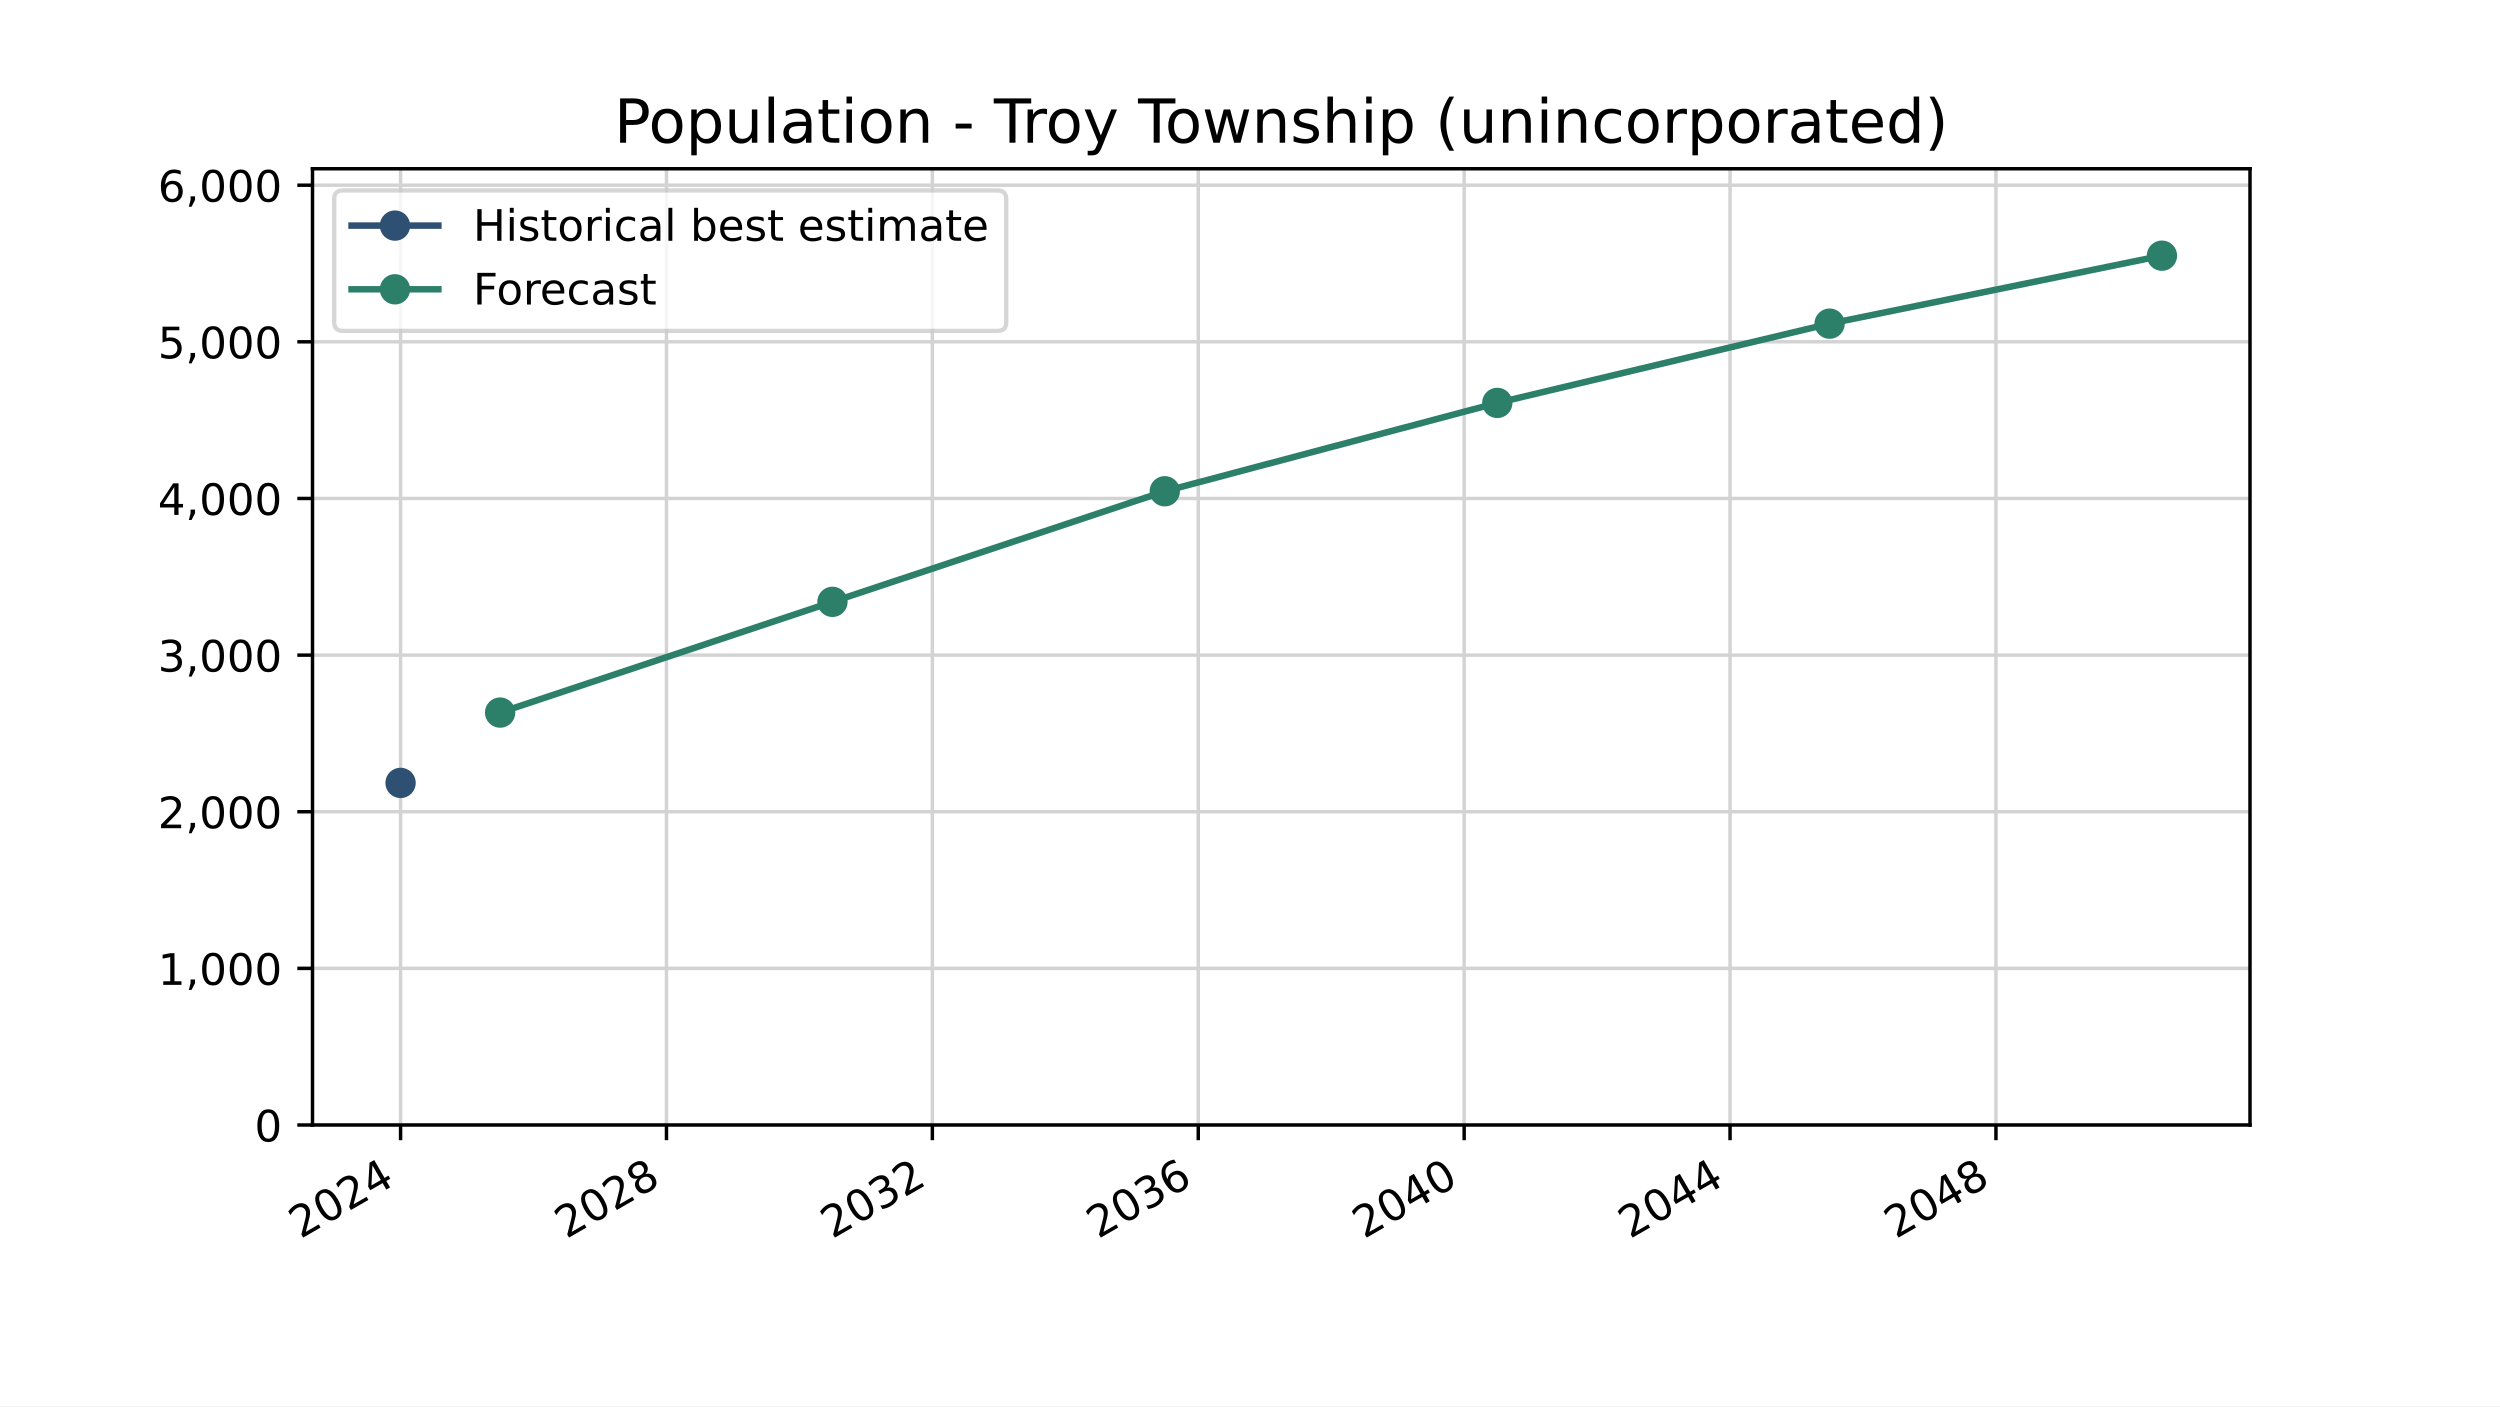
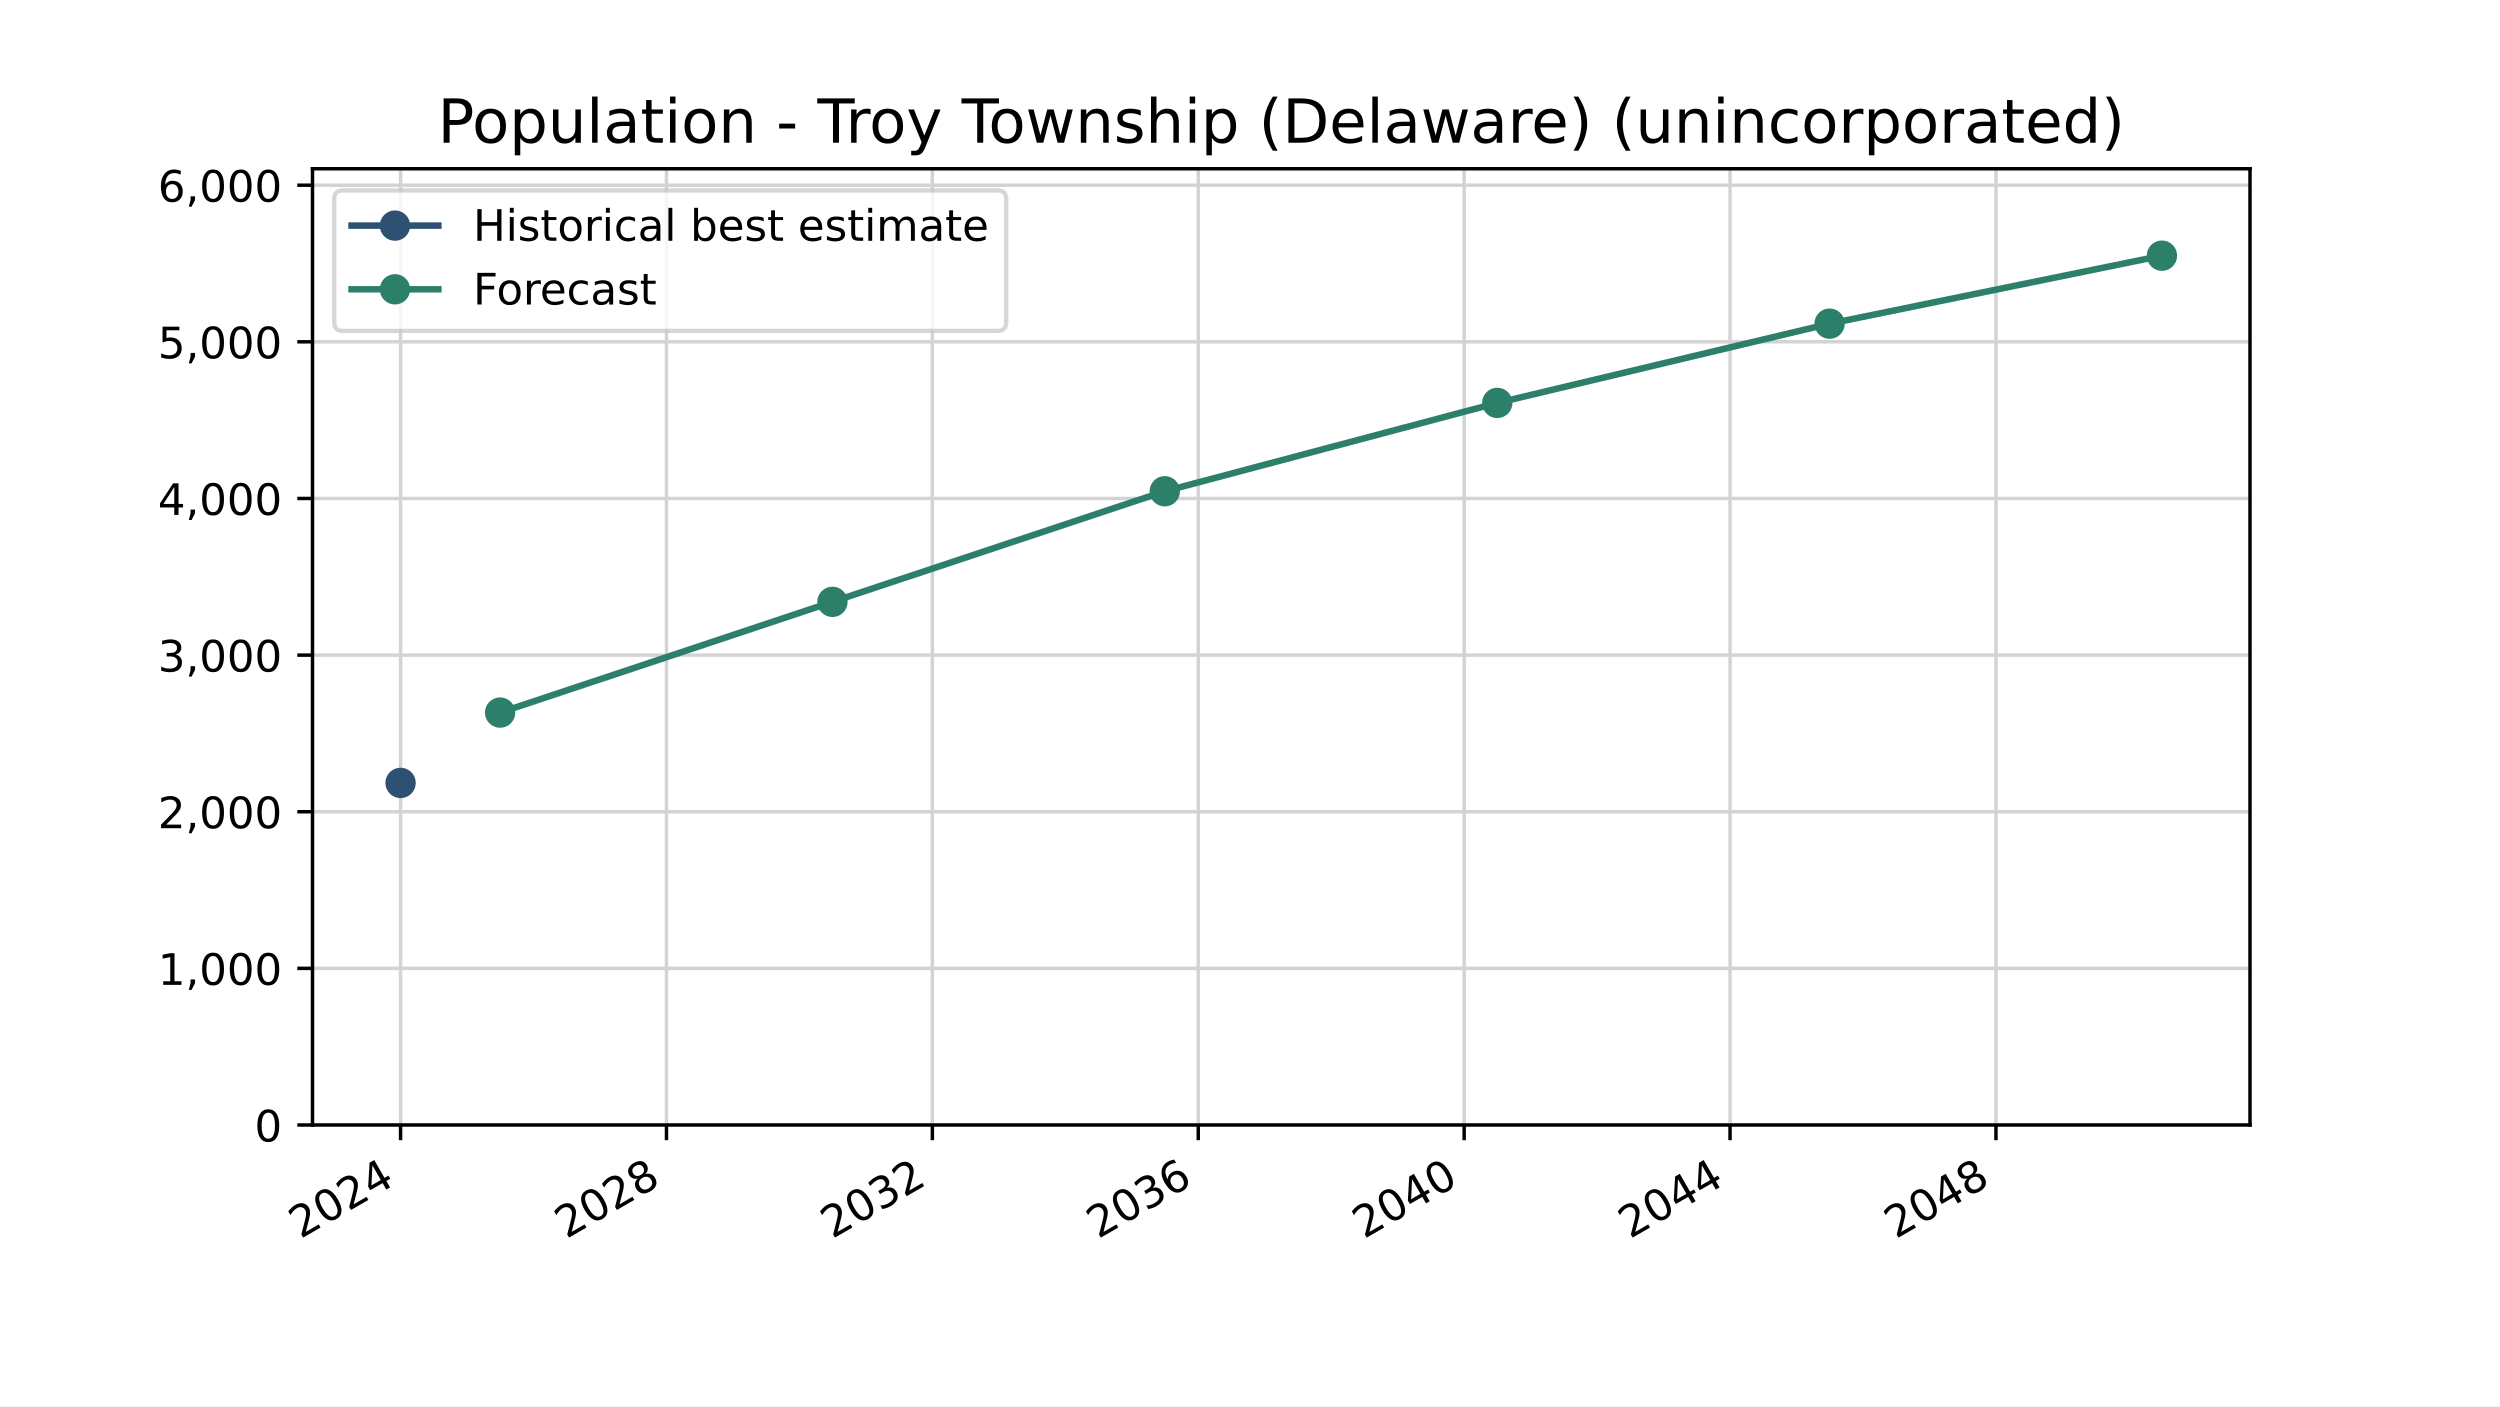
<svg xmlns="http://www.w3.org/2000/svg" xmlns:xlink="http://www.w3.org/1999/xlink" width="576pt" height="324pt" viewBox="0 0 576 324" version="1.1">
  <defs>
    <style type="text/css">*{stroke-linejoin: round; stroke-linecap: butt}</style>
  </defs>
  <g id="figure_1">
    <g id="patch_1">
      <path d="M 0 324  L 576 324  L 576 0  L 0 0  z " style="fill: #ffffff" />
    </g>
    <g id="axes_1">
      <g id="patch_2">
        <path d="M 72 259.2  L 518.4 259.2  L 518.4 38.88  L 72 38.88  z " style="fill: #ffffff" />
      </g>
      <g id="matplotlib.axis_1">
        <g id="xtick_1">
          <g id="line2d_1">
-             <path d="M 92.291 259.2  L 92.291 38.88  " clip-path="url(#p345f1544eb)" style="fill: none; stroke: #d3d3d3; stroke-width: 0.8; stroke-linecap: square" />
+             <path d="M 92.291 259.2  L 92.291 38.88  " clip-path="url(#p92c88c2c57)" style="fill: none; stroke: #d3d3d3; stroke-width: 0.8; stroke-linecap: square" />
          </g>
          <g id="line2d_2">
            <defs>
-               <path id="m0c0ea7b80c" d="M 0 0  L 0 3.5  " style="stroke: #000000; stroke-width: 0.8" />
+               <path id="me2f2be4c50" d="M 0 0  L 0 3.5  " style="stroke: #000000; stroke-width: 0.8" />
            </defs>
            <g>
-               <use xlink:href="#m0c0ea7b80c" x="92.291" y="259.2" style="stroke: #000000; stroke-width: 0.8" />
+               <use xlink:href="#me2f2be4c50" x="92.291" y="259.2" style="stroke: #000000; stroke-width: 0.8" />
            </g>
          </g>
          <g id="text_1">
            <g transform="translate(69.21072 285.5054) rotate(-30) scale(0.1 -0.1)">
              <defs>
                <path id="DejaVuSans-32" d="M 1228 531  L 3431 531  L 3431 0  L 469 0  L 469 531  Q 828 903 1448 1529  Q 2069 2156 2228 2338  Q 2531 2678 2651 2914  Q 2772 3150 2772 3378  Q 2772 3750 2511 3984  Q 2250 4219 1831 4219  Q 1534 4219 1204 4116  Q 875 4013 500 3803  L 500 4441  Q 881 4594 1212 4672  Q 1544 4750 1819 4750  Q 2544 4750 2975 4387  Q 3406 4025 3406 3419  Q 3406 3131 3298 2873  Q 3191 2616 2906 2266  Q 2828 2175 2409 1742  Q 1991 1309 1228 531  z " transform="scale(0.015625)" />
                <path id="DejaVuSans-30" d="M 2034 4250  Q 1547 4250 1301 3770  Q 1056 3291 1056 2328  Q 1056 1369 1301 889  Q 1547 409 2034 409  Q 2525 409 2770 889  Q 3016 1369 3016 2328  Q 3016 3291 2770 3770  Q 2525 4250 2034 4250  z M 2034 4750  Q 2819 4750 3233 4129  Q 3647 3509 3647 2328  Q 3647 1150 3233 529  Q 2819 -91 2034 -91  Q 1250 -91 836 529  Q 422 1150 422 2328  Q 422 3509 836 4129  Q 1250 4750 2034 4750  z " transform="scale(0.015625)" />
                <path id="DejaVuSans-34" d="M 2419 4116  L 825 1625  L 2419 1625  L 2419 4116  z M 2253 4666  L 3047 4666  L 3047 1625  L 3713 1625  L 3713 1100  L 3047 1100  L 3047 0  L 2419 0  L 2419 1100  L 313 1100  L 313 1709  L 2253 4666  z " transform="scale(0.015625)" />
              </defs>
              <use xlink:href="#DejaVuSans-32" />
              <use xlink:href="#DejaVuSans-30" x="63.623" />
              <use xlink:href="#DejaVuSans-32" x="127.246" />
              <use xlink:href="#DejaVuSans-34" x="190.869" />
            </g>
          </g>
        </g>
        <g id="xtick_2">
          <g id="line2d_3">
-             <path d="M 153.554 259.2  L 153.554 38.88  " clip-path="url(#p345f1544eb)" style="fill: none; stroke: #d3d3d3; stroke-width: 0.8; stroke-linecap: square" />
+             <path d="M 153.554 259.2  L 153.554 38.88  " clip-path="url(#p92c88c2c57)" style="fill: none; stroke: #d3d3d3; stroke-width: 0.8; stroke-linecap: square" />
          </g>
          <g id="line2d_4">
            <g>
-               <use xlink:href="#m0c0ea7b80c" x="153.554" y="259.2" style="stroke: #000000; stroke-width: 0.8" />
+               <use xlink:href="#me2f2be4c50" x="153.554" y="259.2" style="stroke: #000000; stroke-width: 0.8" />
            </g>
          </g>
          <g id="text_2">
            <g transform="translate(130.4734 285.5054) rotate(-30) scale(0.1 -0.1)">
              <defs>
                <path id="DejaVuSans-38" d="M 2034 2216  Q 1584 2216 1326 1975  Q 1069 1734 1069 1313  Q 1069 891 1326 650  Q 1584 409 2034 409  Q 2484 409 2743 651  Q 3003 894 3003 1313  Q 3003 1734 2745 1975  Q 2488 2216 2034 2216  z M 1403 2484  Q 997 2584 770 2862  Q 544 3141 544 3541  Q 544 4100 942 4425  Q 1341 4750 2034 4750  Q 2731 4750 3128 4425  Q 3525 4100 3525 3541  Q 3525 3141 3298 2862  Q 3072 2584 2669 2484  Q 3125 2378 3379 2068  Q 3634 1759 3634 1313  Q 3634 634 3220 271  Q 2806 -91 2034 -91  Q 1263 -91 848 271  Q 434 634 434 1313  Q 434 1759 690 2068  Q 947 2378 1403 2484  z M 1172 3481  Q 1172 3119 1398 2916  Q 1625 2713 2034 2713  Q 2441 2713 2670 2916  Q 2900 3119 2900 3481  Q 2900 3844 2670 4047  Q 2441 4250 2034 4250  Q 1625 4250 1398 4047  Q 1172 3844 1172 3481  z " transform="scale(0.015625)" />
              </defs>
              <use xlink:href="#DejaVuSans-32" />
              <use xlink:href="#DejaVuSans-30" x="63.623" />
              <use xlink:href="#DejaVuSans-32" x="127.246" />
              <use xlink:href="#DejaVuSans-38" x="190.869" />
            </g>
          </g>
        </g>
        <g id="xtick_3">
          <g id="line2d_5">
-             <path d="M 214.816 259.2  L 214.816 38.88  " clip-path="url(#p345f1544eb)" style="fill: none; stroke: #d3d3d3; stroke-width: 0.8; stroke-linecap: square" />
+             <path d="M 214.816 259.2  L 214.816 38.88  " clip-path="url(#p92c88c2c57)" style="fill: none; stroke: #d3d3d3; stroke-width: 0.8; stroke-linecap: square" />
          </g>
          <g id="line2d_6">
            <g>
-               <use xlink:href="#m0c0ea7b80c" x="214.816" y="259.2" style="stroke: #000000; stroke-width: 0.8" />
+               <use xlink:href="#me2f2be4c50" x="214.816" y="259.2" style="stroke: #000000; stroke-width: 0.8" />
            </g>
          </g>
          <g id="text_3">
            <g transform="translate(191.7361 285.5054) rotate(-30) scale(0.1 -0.1)">
              <defs>
                <path id="DejaVuSans-33" d="M 2597 2516  Q 3050 2419 3304 2112  Q 3559 1806 3559 1356  Q 3559 666 3084 287  Q 2609 -91 1734 -91  Q 1441 -91 1130 -33  Q 819 25 488 141  L 488 750  Q 750 597 1062 519  Q 1375 441 1716 441  Q 2309 441 2620 675  Q 2931 909 2931 1356  Q 2931 1769 2642 2001  Q 2353 2234 1838 2234  L 1294 2234  L 1294 2753  L 1863 2753  Q 2328 2753 2575 2939  Q 2822 3125 2822 3475  Q 2822 3834 2567 4026  Q 2313 4219 1838 4219  Q 1578 4219 1281 4162  Q 984 4106 628 3988  L 628 4550  Q 988 4650 1302 4700  Q 1616 4750 1894 4750  Q 2613 4750 3031 4423  Q 3450 4097 3450 3541  Q 3450 3153 3228 2886  Q 3006 2619 2597 2516  z " transform="scale(0.015625)" />
              </defs>
              <use xlink:href="#DejaVuSans-32" />
              <use xlink:href="#DejaVuSans-30" x="63.623" />
              <use xlink:href="#DejaVuSans-33" x="127.246" />
              <use xlink:href="#DejaVuSans-32" x="190.869" />
            </g>
          </g>
        </g>
        <g id="xtick_4">
          <g id="line2d_7">
-             <path d="M 276.079 259.2  L 276.079 38.88  " clip-path="url(#p345f1544eb)" style="fill: none; stroke: #d3d3d3; stroke-width: 0.8; stroke-linecap: square" />
+             <path d="M 276.079 259.2  L 276.079 38.88  " clip-path="url(#p92c88c2c57)" style="fill: none; stroke: #d3d3d3; stroke-width: 0.8; stroke-linecap: square" />
          </g>
          <g id="line2d_8">
            <g>
-               <use xlink:href="#m0c0ea7b80c" x="276.079" y="259.2" style="stroke: #000000; stroke-width: 0.8" />
+               <use xlink:href="#me2f2be4c50" x="276.079" y="259.2" style="stroke: #000000; stroke-width: 0.8" />
            </g>
          </g>
          <g id="text_4">
            <g transform="translate(252.9988 285.5054) rotate(-30) scale(0.1 -0.1)">
              <defs>
                <path id="DejaVuSans-36" d="M 2113 2584  Q 1688 2584 1439 2293  Q 1191 2003 1191 1497  Q 1191 994 1439 701  Q 1688 409 2113 409  Q 2538 409 2786 701  Q 3034 994 3034 1497  Q 3034 2003 2786 2293  Q 2538 2584 2113 2584  z M 3366 4563  L 3366 3988  Q 3128 4100 2886 4159  Q 2644 4219 2406 4219  Q 1781 4219 1451 3797  Q 1122 3375 1075 2522  Q 1259 2794 1537 2939  Q 1816 3084 2150 3084  Q 2853 3084 3261 2657  Q 3669 2231 3669 1497  Q 3669 778 3244 343  Q 2819 -91 2113 -91  Q 1303 -91 875 529  Q 447 1150 447 2328  Q 447 3434 972 4092  Q 1497 4750 2381 4750  Q 2619 4750 2861 4703  Q 3103 4656 3366 4563  z " transform="scale(0.015625)" />
              </defs>
              <use xlink:href="#DejaVuSans-32" />
              <use xlink:href="#DejaVuSans-30" x="63.623" />
              <use xlink:href="#DejaVuSans-33" x="127.246" />
              <use xlink:href="#DejaVuSans-36" x="190.869" />
            </g>
          </g>
        </g>
        <g id="xtick_5">
          <g id="line2d_9">
-             <path d="M 337.342 259.2  L 337.342 38.88  " clip-path="url(#p345f1544eb)" style="fill: none; stroke: #d3d3d3; stroke-width: 0.8; stroke-linecap: square" />
+             <path d="M 337.342 259.2  L 337.342 38.88  " clip-path="url(#p92c88c2c57)" style="fill: none; stroke: #d3d3d3; stroke-width: 0.8; stroke-linecap: square" />
          </g>
          <g id="line2d_10">
            <g>
-               <use xlink:href="#m0c0ea7b80c" x="337.342" y="259.2" style="stroke: #000000; stroke-width: 0.8" />
+               <use xlink:href="#me2f2be4c50" x="337.342" y="259.2" style="stroke: #000000; stroke-width: 0.8" />
            </g>
          </g>
          <g id="text_5">
            <g transform="translate(314.2615 285.5054) rotate(-30) scale(0.1 -0.1)">
              <use xlink:href="#DejaVuSans-32" />
              <use xlink:href="#DejaVuSans-30" x="63.623" />
              <use xlink:href="#DejaVuSans-34" x="127.246" />
              <use xlink:href="#DejaVuSans-30" x="190.869" />
            </g>
          </g>
        </g>
        <g id="xtick_6">
          <g id="line2d_11">
-             <path d="M 398.604 259.2  L 398.604 38.88  " clip-path="url(#p345f1544eb)" style="fill: none; stroke: #d3d3d3; stroke-width: 0.8; stroke-linecap: square" />
+             <path d="M 398.604 259.2  L 398.604 38.88  " clip-path="url(#p92c88c2c57)" style="fill: none; stroke: #d3d3d3; stroke-width: 0.8; stroke-linecap: square" />
          </g>
          <g id="line2d_12">
            <g>
-               <use xlink:href="#m0c0ea7b80c" x="398.604" y="259.2" style="stroke: #000000; stroke-width: 0.8" />
+               <use xlink:href="#me2f2be4c50" x="398.604" y="259.2" style="stroke: #000000; stroke-width: 0.8" />
            </g>
          </g>
          <g id="text_6">
            <g transform="translate(375.5242 285.5054) rotate(-30) scale(0.1 -0.1)">
              <use xlink:href="#DejaVuSans-32" />
              <use xlink:href="#DejaVuSans-30" x="63.623" />
              <use xlink:href="#DejaVuSans-34" x="127.246" />
              <use xlink:href="#DejaVuSans-34" x="190.869" />
            </g>
          </g>
        </g>
        <g id="xtick_7">
          <g id="line2d_13">
-             <path d="M 459.867 259.2  L 459.867 38.88  " clip-path="url(#p345f1544eb)" style="fill: none; stroke: #d3d3d3; stroke-width: 0.8; stroke-linecap: square" />
+             <path d="M 459.867 259.2  L 459.867 38.88  " clip-path="url(#p92c88c2c57)" style="fill: none; stroke: #d3d3d3; stroke-width: 0.8; stroke-linecap: square" />
          </g>
          <g id="line2d_14">
            <g>
-               <use xlink:href="#m0c0ea7b80c" x="459.867" y="259.2" style="stroke: #000000; stroke-width: 0.8" />
+               <use xlink:href="#me2f2be4c50" x="459.867" y="259.2" style="stroke: #000000; stroke-width: 0.8" />
            </g>
          </g>
          <g id="text_7">
            <g transform="translate(436.7869 285.5054) rotate(-30) scale(0.1 -0.1)">
              <use xlink:href="#DejaVuSans-32" />
              <use xlink:href="#DejaVuSans-30" x="63.623" />
              <use xlink:href="#DejaVuSans-34" x="127.246" />
              <use xlink:href="#DejaVuSans-38" x="190.869" />
            </g>
          </g>
        </g>
      </g>
      <g id="matplotlib.axis_2">
        <g id="ytick_1">
          <g id="line2d_15">
-             <path d="M 72 259.2  L 518.4 259.2  " clip-path="url(#p345f1544eb)" style="fill: none; stroke: #d3d3d3; stroke-width: 0.8; stroke-linecap: square" />
+             <path d="M 72 259.2  L 518.4 259.2  " clip-path="url(#p92c88c2c57)" style="fill: none; stroke: #d3d3d3; stroke-width: 0.8; stroke-linecap: square" />
          </g>
          <g id="line2d_16">
            <defs>
-               <path id="m7c36d0c422" d="M 0 0  L -3.5 0  " style="stroke: #000000; stroke-width: 0.8" />
+               <path id="m11bae31c81" d="M 0 0  L -3.5 0  " style="stroke: #000000; stroke-width: 0.8" />
            </defs>
            <g>
-               <use xlink:href="#m7c36d0c422" x="72" y="259.2" style="stroke: #000000; stroke-width: 0.8" />
+               <use xlink:href="#m11bae31c81" x="72" y="259.2" style="stroke: #000000; stroke-width: 0.8" />
            </g>
          </g>
          <g id="text_8">
            <g transform="translate(58.6375 262.9992) scale(0.1 -0.1)">
              <use xlink:href="#DejaVuSans-30" />
            </g>
          </g>
        </g>
        <g id="ytick_2">
          <g id="line2d_17">
-             <path d="M 72 223.112  L 518.4 223.112  " clip-path="url(#p345f1544eb)" style="fill: none; stroke: #d3d3d3; stroke-width: 0.8; stroke-linecap: square" />
+             <path d="M 72 223.112  L 518.4 223.112  " clip-path="url(#p92c88c2c57)" style="fill: none; stroke: #d3d3d3; stroke-width: 0.8; stroke-linecap: square" />
          </g>
          <g id="line2d_18">
            <g>
-               <use xlink:href="#m7c36d0c422" x="72" y="223.112" style="stroke: #000000; stroke-width: 0.8" />
+               <use xlink:href="#m11bae31c81" x="72" y="223.112" style="stroke: #000000; stroke-width: 0.8" />
            </g>
          </g>
          <g id="text_9">
            <g transform="translate(36.37188 226.9108) scale(0.1 -0.1)">
              <defs>
                <path id="DejaVuSans-31" d="M 794 531  L 1825 531  L 1825 4091  L 703 3866  L 703 4441  L 1819 4666  L 2450 4666  L 2450 531  L 3481 531  L 3481 0  L 794 0  L 794 531  z " transform="scale(0.015625)" />
                <path id="DejaVuSans-2c" d="M 750 794  L 1409 794  L 1409 256  L 897 -744  L 494 -744  L 750 256  L 750 794  z " transform="scale(0.015625)" />
              </defs>
              <use xlink:href="#DejaVuSans-31" />
              <use xlink:href="#DejaVuSans-2c" x="63.623" />
              <use xlink:href="#DejaVuSans-30" x="95.41" />
              <use xlink:href="#DejaVuSans-30" x="159.033" />
              <use xlink:href="#DejaVuSans-30" x="222.656" />
            </g>
          </g>
        </g>
        <g id="ytick_3">
          <g id="line2d_19">
-             <path d="M 72 187.023  L 518.4 187.023  " clip-path="url(#p345f1544eb)" style="fill: none; stroke: #d3d3d3; stroke-width: 0.8; stroke-linecap: square" />
+             <path d="M 72 187.023  L 518.4 187.023  " clip-path="url(#p92c88c2c57)" style="fill: none; stroke: #d3d3d3; stroke-width: 0.8; stroke-linecap: square" />
          </g>
          <g id="line2d_20">
            <g>
-               <use xlink:href="#m7c36d0c422" x="72" y="187.023" style="stroke: #000000; stroke-width: 0.8" />
+               <use xlink:href="#m11bae31c81" x="72" y="187.023" style="stroke: #000000; stroke-width: 0.8" />
            </g>
          </g>
          <g id="text_10">
            <g transform="translate(36.37188 190.8223) scale(0.1 -0.1)">
              <use xlink:href="#DejaVuSans-32" />
              <use xlink:href="#DejaVuSans-2c" x="63.623" />
              <use xlink:href="#DejaVuSans-30" x="95.41" />
              <use xlink:href="#DejaVuSans-30" x="159.033" />
              <use xlink:href="#DejaVuSans-30" x="222.656" />
            </g>
          </g>
        </g>
        <g id="ytick_4">
          <g id="line2d_21">
-             <path d="M 72 150.935  L 518.4 150.935  " clip-path="url(#p345f1544eb)" style="fill: none; stroke: #d3d3d3; stroke-width: 0.8; stroke-linecap: square" />
+             <path d="M 72 150.935  L 518.4 150.935  " clip-path="url(#p92c88c2c57)" style="fill: none; stroke: #d3d3d3; stroke-width: 0.8; stroke-linecap: square" />
          </g>
          <g id="line2d_22">
            <g>
-               <use xlink:href="#m7c36d0c422" x="72" y="150.935" style="stroke: #000000; stroke-width: 0.8" />
+               <use xlink:href="#m11bae31c81" x="72" y="150.935" style="stroke: #000000; stroke-width: 0.8" />
            </g>
          </g>
          <g id="text_11">
            <g transform="translate(36.37188 154.7339) scale(0.1 -0.1)">
              <use xlink:href="#DejaVuSans-33" />
              <use xlink:href="#DejaVuSans-2c" x="63.623" />
              <use xlink:href="#DejaVuSans-30" x="95.41" />
              <use xlink:href="#DejaVuSans-30" x="159.033" />
              <use xlink:href="#DejaVuSans-30" x="222.656" />
            </g>
          </g>
        </g>
        <g id="ytick_5">
          <g id="line2d_23">
-             <path d="M 72 114.846  L 518.4 114.846  " clip-path="url(#p345f1544eb)" style="fill: none; stroke: #d3d3d3; stroke-width: 0.8; stroke-linecap: square" />
+             <path d="M 72 114.846  L 518.4 114.846  " clip-path="url(#p92c88c2c57)" style="fill: none; stroke: #d3d3d3; stroke-width: 0.8; stroke-linecap: square" />
          </g>
          <g id="line2d_24">
            <g>
-               <use xlink:href="#m7c36d0c422" x="72" y="114.846" style="stroke: #000000; stroke-width: 0.8" />
+               <use xlink:href="#m11bae31c81" x="72" y="114.846" style="stroke: #000000; stroke-width: 0.8" />
            </g>
          </g>
          <g id="text_12">
            <g transform="translate(36.37188 118.6454) scale(0.1 -0.1)">
              <use xlink:href="#DejaVuSans-34" />
              <use xlink:href="#DejaVuSans-2c" x="63.623" />
              <use xlink:href="#DejaVuSans-30" x="95.41" />
              <use xlink:href="#DejaVuSans-30" x="159.033" />
              <use xlink:href="#DejaVuSans-30" x="222.656" />
            </g>
          </g>
        </g>
        <g id="ytick_6">
          <g id="line2d_25">
-             <path d="M 72 78.758  L 518.4 78.758  " clip-path="url(#p345f1544eb)" style="fill: none; stroke: #d3d3d3; stroke-width: 0.8; stroke-linecap: square" />
+             <path d="M 72 78.758  L 518.4 78.758  " clip-path="url(#p92c88c2c57)" style="fill: none; stroke: #d3d3d3; stroke-width: 0.8; stroke-linecap: square" />
          </g>
          <g id="line2d_26">
            <g>
-               <use xlink:href="#m7c36d0c422" x="72" y="78.758" style="stroke: #000000; stroke-width: 0.8" />
+               <use xlink:href="#m11bae31c81" x="72" y="78.758" style="stroke: #000000; stroke-width: 0.8" />
            </g>
          </g>
          <g id="text_13">
            <g transform="translate(36.37188 82.55696) scale(0.1 -0.1)">
              <defs>
                <path id="DejaVuSans-35" d="M 691 4666  L 3169 4666  L 3169 4134  L 1269 4134  L 1269 2991  Q 1406 3038 1543 3061  Q 1681 3084 1819 3084  Q 2600 3084 3056 2656  Q 3513 2228 3513 1497  Q 3513 744 3044 326  Q 2575 -91 1722 -91  Q 1428 -91 1123 -41  Q 819 9 494 109  L 494 744  Q 775 591 1075 516  Q 1375 441 1709 441  Q 2250 441 2565 725  Q 2881 1009 2881 1497  Q 2881 1984 2565 2268  Q 2250 2553 1709 2553  Q 1456 2553 1204 2497  Q 953 2441 691 2322  L 691 4666  z " transform="scale(0.015625)" />
              </defs>
              <use xlink:href="#DejaVuSans-35" />
              <use xlink:href="#DejaVuSans-2c" x="63.623" />
              <use xlink:href="#DejaVuSans-30" x="95.41" />
              <use xlink:href="#DejaVuSans-30" x="159.033" />
              <use xlink:href="#DejaVuSans-30" x="222.656" />
            </g>
          </g>
        </g>
        <g id="ytick_7">
          <g id="line2d_27">
-             <path d="M 72 42.669  L 518.4 42.669  " clip-path="url(#p345f1544eb)" style="fill: none; stroke: #d3d3d3; stroke-width: 0.8; stroke-linecap: square" />
+             <path d="M 72 42.669  L 518.4 42.669  " clip-path="url(#p92c88c2c57)" style="fill: none; stroke: #d3d3d3; stroke-width: 0.8; stroke-linecap: square" />
          </g>
          <g id="line2d_28">
            <g>
-               <use xlink:href="#m7c36d0c422" x="72" y="42.669" style="stroke: #000000; stroke-width: 0.8" />
+               <use xlink:href="#m11bae31c81" x="72" y="42.669" style="stroke: #000000; stroke-width: 0.8" />
            </g>
          </g>
          <g id="text_14">
            <g transform="translate(36.37188 46.46851) scale(0.1 -0.1)">
              <use xlink:href="#DejaVuSans-36" />
              <use xlink:href="#DejaVuSans-2c" x="63.623" />
              <use xlink:href="#DejaVuSans-30" x="95.41" />
              <use xlink:href="#DejaVuSans-30" x="159.033" />
              <use xlink:href="#DejaVuSans-30" x="222.656" />
            </g>
          </g>
        </g>
      </g>
      <g id="line2d_29">
-         <path d="M 92.291 180.383  " clip-path="url(#p345f1544eb)" style="fill: none; stroke: #2e5072; stroke-width: 1.5; stroke-linecap: square" />
+         <path d="M 92.291 180.383  " clip-path="url(#p92c88c2c57)" style="fill: none; stroke: #2e5072; stroke-width: 1.5; stroke-linecap: square" />
        <defs>
-           <path id="m9651b44be2" d="M 0 3  C 0.796 3 1.559 2.684 2.121 2.121  C 2.684 1.559 3 0.796 3 0  C 3 -0.796 2.684 -1.559 2.121 -2.121  C 1.559 -2.684 0.796 -3 0 -3  C -0.796 -3 -1.559 -2.684 -2.121 -2.121  C -2.684 -1.559 -3 -0.796 -3 0  C -3 0.796 -2.684 1.559 -2.121 2.121  C -1.559 2.684 -0.796 3 0 3  z " style="stroke: #2e5072" />
+           <path id="mbb6562aec2" d="M 0 3  C 0.796 3 1.559 2.684 2.121 2.121  C 2.684 1.559 3 0.796 3 0  C 3 -0.796 2.684 -1.559 2.121 -2.121  C 1.559 -2.684 0.796 -3 0 -3  C -0.796 -3 -1.559 -2.684 -2.121 -2.121  C -2.684 -1.559 -3 -0.796 -3 0  C -3 0.796 -2.684 1.559 -2.121 2.121  C -1.559 2.684 -0.796 3 0 3  z " style="stroke: #2e5072" />
        </defs>
-         <g clip-path="url(#p345f1544eb)">
-           <use xlink:href="#m9651b44be2" x="92.291" y="180.383" style="fill: #2e5072; stroke: #2e5072" />
+         <g clip-path="url(#p92c88c2c57)">
+           <use xlink:href="#mbb6562aec2" x="92.291" y="180.383" style="fill: #2e5072; stroke: #2e5072" />
        </g>
      </g>
      <g id="line2d_30">
-         <path d="M 115.228 164.179  L 191.796 138.665  L 268.364 113.186  L 344.973 92.832  L 421.541 74.571  L 498.109 58.909  " clip-path="url(#p345f1544eb)" style="fill: none; stroke: #2c7f68; stroke-width: 1.5; stroke-linecap: square" />
+         <path d="M 115.228 164.179  L 191.796 138.665  L 268.364 113.186  L 344.973 92.832  L 421.541 74.571  L 498.109 58.909  " clip-path="url(#p92c88c2c57)" style="fill: none; stroke: #2c7f68; stroke-width: 1.5; stroke-linecap: square" />
        <defs>
-           <path id="m3f1f512429" d="M 0 3  C 0.796 3 1.559 2.684 2.121 2.121  C 2.684 1.559 3 0.796 3 0  C 3 -0.796 2.684 -1.559 2.121 -2.121  C 1.559 -2.684 0.796 -3 0 -3  C -0.796 -3 -1.559 -2.684 -2.121 -2.121  C -2.684 -1.559 -3 -0.796 -3 0  C -3 0.796 -2.684 1.559 -2.121 2.121  C -1.559 2.684 -0.796 3 0 3  z " style="stroke: #2c7f68" />
+           <path id="mbf8a37d43b" d="M 0 3  C 0.796 3 1.559 2.684 2.121 2.121  C 2.684 1.559 3 0.796 3 0  C 3 -0.796 2.684 -1.559 2.121 -2.121  C 1.559 -2.684 0.796 -3 0 -3  C -0.796 -3 -1.559 -2.684 -2.121 -2.121  C -2.684 -1.559 -3 -0.796 -3 0  C -3 0.796 -2.684 1.559 -2.121 2.121  C -1.559 2.684 -0.796 3 0 3  z " style="stroke: #2c7f68" />
        </defs>
-         <g clip-path="url(#p345f1544eb)">
-           <use xlink:href="#m3f1f512429" x="115.228" y="164.179" style="fill: #2c7f68; stroke: #2c7f68" />
-           <use xlink:href="#m3f1f512429" x="191.796" y="138.665" style="fill: #2c7f68; stroke: #2c7f68" />
-           <use xlink:href="#m3f1f512429" x="268.364" y="113.186" style="fill: #2c7f68; stroke: #2c7f68" />
-           <use xlink:href="#m3f1f512429" x="344.973" y="92.832" style="fill: #2c7f68; stroke: #2c7f68" />
-           <use xlink:href="#m3f1f512429" x="421.541" y="74.571" style="fill: #2c7f68; stroke: #2c7f68" />
-           <use xlink:href="#m3f1f512429" x="498.109" y="58.909" style="fill: #2c7f68; stroke: #2c7f68" />
+         <g clip-path="url(#p92c88c2c57)">
+           <use xlink:href="#mbf8a37d43b" x="115.228" y="164.179" style="fill: #2c7f68; stroke: #2c7f68" />
+           <use xlink:href="#mbf8a37d43b" x="191.796" y="138.665" style="fill: #2c7f68; stroke: #2c7f68" />
+           <use xlink:href="#mbf8a37d43b" x="268.364" y="113.186" style="fill: #2c7f68; stroke: #2c7f68" />
+           <use xlink:href="#mbf8a37d43b" x="344.973" y="92.832" style="fill: #2c7f68; stroke: #2c7f68" />
+           <use xlink:href="#mbf8a37d43b" x="421.541" y="74.571" style="fill: #2c7f68; stroke: #2c7f68" />
+           <use xlink:href="#mbf8a37d43b" x="498.109" y="58.909" style="fill: #2c7f68; stroke: #2c7f68" />
        </g>
      </g>
      <g id="patch_3">
        <path d="M 72 259.2  L 72 38.88  " style="fill: none; stroke: #000000; stroke-width: 0.8; stroke-linejoin: miter; stroke-linecap: square" />
      </g>
      <g id="patch_4">
        <path d="M 518.4 259.2  L 518.4 38.88  " style="fill: none; stroke: #000000; stroke-width: 0.8; stroke-linejoin: miter; stroke-linecap: square" />
      </g>
      <g id="patch_5">
        <path d="M 72 259.2  L 518.4 259.2  " style="fill: none; stroke: #000000; stroke-width: 0.8; stroke-linejoin: miter; stroke-linecap: square" />
      </g>
      <g id="patch_6">
        <path d="M 72 38.88  L 518.4 38.88  " style="fill: none; stroke: #000000; stroke-width: 0.8; stroke-linejoin: miter; stroke-linecap: square" />
      </g>
      <g id="text_15">
-         <g transform="translate(141.4975 32.88) scale(0.14 -0.14)">
+         <g transform="translate(100.8373 32.88) scale(0.14 -0.14)">
          <defs>
            <path id="DejaVuSans-50" d="M 1259 4147  L 1259 2394  L 2053 2394  Q 2494 2394 2734 2622  Q 2975 2850 2975 3272  Q 2975 3691 2734 3919  Q 2494 4147 2053 4147  L 1259 4147  z M 628 4666  L 2053 4666  Q 2838 4666 3239 4311  Q 3641 3956 3641 3272  Q 3641 2581 3239 2228  Q 2838 1875 2053 1875  L 1259 1875  L 1259 0  L 628 0  L 628 4666  z " transform="scale(0.015625)" />
            <path id="DejaVuSans-6f" d="M 1959 3097  Q 1497 3097 1228 2736  Q 959 2375 959 1747  Q 959 1119 1226 758  Q 1494 397 1959 397  Q 2419 397 2687 759  Q 2956 1122 2956 1747  Q 2956 2369 2687 2733  Q 2419 3097 1959 3097  z M 1959 3584  Q 2709 3584 3137 3096  Q 3566 2609 3566 1747  Q 3566 888 3137 398  Q 2709 -91 1959 -91  Q 1206 -91 779 398  Q 353 888 353 1747  Q 353 2609 779 3096  Q 1206 3584 1959 3584  z " transform="scale(0.015625)" />
            <path id="DejaVuSans-70" d="M 1159 525  L 1159 -1331  L 581 -1331  L 581 3500  L 1159 3500  L 1159 2969  Q 1341 3281 1617 3432  Q 1894 3584 2278 3584  Q 2916 3584 3314 3078  Q 3713 2572 3713 1747  Q 3713 922 3314 415  Q 2916 -91 2278 -91  Q 1894 -91 1617 61  Q 1341 213 1159 525  z M 3116 1747  Q 3116 2381 2855 2742  Q 2594 3103 2138 3103  Q 1681 3103 1420 2742  Q 1159 2381 1159 1747  Q 1159 1113 1420 752  Q 1681 391 2138 391  Q 2594 391 2855 752  Q 3116 1113 3116 1747  z " transform="scale(0.015625)" />
            <path id="DejaVuSans-75" d="M 544 1381  L 544 3500  L 1119 3500  L 1119 1403  Q 1119 906 1312 657  Q 1506 409 1894 409  Q 2359 409 2629 706  Q 2900 1003 2900 1516  L 2900 3500  L 3475 3500  L 3475 0  L 2900 0  L 2900 538  Q 2691 219 2414 64  Q 2138 -91 1772 -91  Q 1169 -91 856 284  Q 544 659 544 1381  z M 1991 3584  L 1991 3584  z " transform="scale(0.015625)" />
            <path id="DejaVuSans-6c" d="M 603 4863  L 1178 4863  L 1178 0  L 603 0  L 603 4863  z " transform="scale(0.015625)" />
            <path id="DejaVuSans-61" d="M 2194 1759  Q 1497 1759 1228 1600  Q 959 1441 959 1056  Q 959 750 1161 570  Q 1363 391 1709 391  Q 2188 391 2477 730  Q 2766 1069 2766 1631  L 2766 1759  L 2194 1759  z M 3341 1997  L 3341 0  L 2766 0  L 2766 531  Q 2569 213 2275 61  Q 1981 -91 1556 -91  Q 1019 -91 701 211  Q 384 513 384 1019  Q 384 1609 779 1909  Q 1175 2209 1959 2209  L 2766 2209  L 2766 2266  Q 2766 2663 2505 2880  Q 2244 3097 1772 3097  Q 1472 3097 1187 3025  Q 903 2953 641 2809  L 641 3341  Q 956 3463 1253 3523  Q 1550 3584 1831 3584  Q 2591 3584 2966 3190  Q 3341 2797 3341 1997  z " transform="scale(0.015625)" />
            <path id="DejaVuSans-74" d="M 1172 4494  L 1172 3500  L 2356 3500  L 2356 3053  L 1172 3053  L 1172 1153  Q 1172 725 1289 603  Q 1406 481 1766 481  L 2356 481  L 2356 0  L 1766 0  Q 1100 0 847 248  Q 594 497 594 1153  L 594 3053  L 172 3053  L 172 3500  L 594 3500  L 594 4494  L 1172 4494  z " transform="scale(0.015625)" />
            <path id="DejaVuSans-69" d="M 603 3500  L 1178 3500  L 1178 0  L 603 0  L 603 3500  z M 603 4863  L 1178 4863  L 1178 4134  L 603 4134  L 603 4863  z " transform="scale(0.015625)" />
            <path id="DejaVuSans-6e" d="M 3513 2113  L 3513 0  L 2938 0  L 2938 2094  Q 2938 2591 2744 2837  Q 2550 3084 2163 3084  Q 1697 3084 1428 2787  Q 1159 2491 1159 1978  L 1159 0  L 581 0  L 581 3500  L 1159 3500  L 1159 2956  Q 1366 3272 1645 3428  Q 1925 3584 2291 3584  Q 2894 3584 3203 3211  Q 3513 2838 3513 2113  z " transform="scale(0.015625)" />
            <path id="DejaVuSans-20" transform="scale(0.015625)" />
            <path id="DejaVuSans-2d" d="M 313 2009  L 1997 2009  L 1997 1497  L 313 1497  L 313 2009  z " transform="scale(0.015625)" />
            <path id="DejaVuSans-54" d="M -19 4666  L 3928 4666  L 3928 4134  L 2272 4134  L 2272 0  L 1638 0  L 1638 4134  L -19 4134  L -19 4666  z " transform="scale(0.015625)" />
            <path id="DejaVuSans-72" d="M 2631 2963  Q 2534 3019 2420 3045  Q 2306 3072 2169 3072  Q 1681 3072 1420 2755  Q 1159 2438 1159 1844  L 1159 0  L 581 0  L 581 3500  L 1159 3500  L 1159 2956  Q 1341 3275 1631 3429  Q 1922 3584 2338 3584  Q 2397 3584 2469 3576  Q 2541 3569 2628 3553  L 2631 2963  z " transform="scale(0.015625)" />
            <path id="DejaVuSans-79" d="M 2059 -325  Q 1816 -950 1584 -1140  Q 1353 -1331 966 -1331  L 506 -1331  L 506 -850  L 844 -850  Q 1081 -850 1212 -737  Q 1344 -625 1503 -206  L 1606 56  L 191 3500  L 800 3500  L 1894 763  L 2988 3500  L 3597 3500  L 2059 -325  z " transform="scale(0.015625)" />
            <path id="DejaVuSans-77" d="M 269 3500  L 844 3500  L 1563 769  L 2278 3500  L 2956 3500  L 3675 769  L 4391 3500  L 4966 3500  L 4050 0  L 3372 0  L 2619 2869  L 1863 0  L 1184 0  L 269 3500  z " transform="scale(0.015625)" />
            <path id="DejaVuSans-73" d="M 2834 3397  L 2834 2853  Q 2591 2978 2328 3040  Q 2066 3103 1784 3103  Q 1356 3103 1142 2972  Q 928 2841 928 2578  Q 928 2378 1081 2264  Q 1234 2150 1697 2047  L 1894 2003  Q 2506 1872 2764 1633  Q 3022 1394 3022 966  Q 3022 478 2636 193  Q 2250 -91 1575 -91  Q 1294 -91 989 -36  Q 684 19 347 128  L 347 722  Q 666 556 975 473  Q 1284 391 1588 391  Q 1994 391 2212 530  Q 2431 669 2431 922  Q 2431 1156 2273 1281  Q 2116 1406 1581 1522  L 1381 1569  Q 847 1681 609 1914  Q 372 2147 372 2553  Q 372 3047 722 3315  Q 1072 3584 1716 3584  Q 2034 3584 2315 3537  Q 2597 3491 2834 3397  z " transform="scale(0.015625)" />
            <path id="DejaVuSans-68" d="M 3513 2113  L 3513 0  L 2938 0  L 2938 2094  Q 2938 2591 2744 2837  Q 2550 3084 2163 3084  Q 1697 3084 1428 2787  Q 1159 2491 1159 1978  L 1159 0  L 581 0  L 581 4863  L 1159 4863  L 1159 2956  Q 1366 3272 1645 3428  Q 1925 3584 2291 3584  Q 2894 3584 3203 3211  Q 3513 2838 3513 2113  z " transform="scale(0.015625)" />
            <path id="DejaVuSans-28" d="M 1984 4856  Q 1566 4138 1362 3434  Q 1159 2731 1159 2009  Q 1159 1288 1364 580  Q 1569 -128 1984 -844  L 1484 -844  Q 1016 -109 783 600  Q 550 1309 550 2009  Q 550 2706 781 3412  Q 1013 4119 1484 4856  L 1984 4856  z " transform="scale(0.015625)" />
+             <path id="DejaVuSans-44" d="M 1259 4147  L 1259 519  L 2022 519  Q 2988 519 3436 956  Q 3884 1394 3884 2338  Q 3884 3275 3436 3711  Q 2988 4147 2022 4147  L 1259 4147  z M 628 4666  L 1925 4666  Q 3281 4666 3915 4102  Q 4550 3538 4550 2338  Q 4550 1131 3912 565  Q 3275 0 1925 0  L 628 0  L 628 4666  z " transform="scale(0.015625)" />
+             <path id="DejaVuSans-65" d="M 3597 1894  L 3597 1613  L 953 1613  Q 991 1019 1311 708  Q 1631 397 2203 397  Q 2534 397 2845 478  Q 3156 559 3463 722  L 3463 178  Q 3153 47 2828 -22  Q 2503 -91 2169 -91  Q 1331 -91 842 396  Q 353 884 353 1716  Q 353 2575 817 3079  Q 1281 3584 2069 3584  Q 2775 3584 3186 3129  Q 3597 2675 3597 1894  z M 3022 2063  Q 3016 2534 2758 2815  Q 2500 3097 2075 3097  Q 1594 3097 1305 2825  Q 1016 2553 972 2059  L 3022 2063  z " transform="scale(0.015625)" />
+             <path id="DejaVuSans-29" d="M 513 4856  L 1013 4856  Q 1481 4119 1714 3412  Q 1947 2706 1947 2009  Q 1947 1309 1714 600  Q 1481 -109 1013 -844  L 513 -844  Q 928 -128 1133 580  Q 1338 1288 1338 2009  Q 1338 2731 1133 3434  Q 928 4138 513 4856  z " transform="scale(0.015625)" />
            <path id="DejaVuSans-63" d="M 3122 3366  L 3122 2828  Q 2878 2963 2633 3030  Q 2388 3097 2138 3097  Q 1578 3097 1268 2742  Q 959 2388 959 1747  Q 959 1106 1268 751  Q 1578 397 2138 397  Q 2388 397 2633 464  Q 2878 531 3122 666  L 3122 134  Q 2881 22 2623 -34  Q 2366 -91 2075 -91  Q 1284 -91 818 406  Q 353 903 353 1747  Q 353 2603 823 3093  Q 1294 3584 2113 3584  Q 2378 3584 2631 3529  Q 2884 3475 3122 3366  z " transform="scale(0.015625)" />
-             <path id="DejaVuSans-65" d="M 3597 1894  L 3597 1613  L 953 1613  Q 991 1019 1311 708  Q 1631 397 2203 397  Q 2534 397 2845 478  Q 3156 559 3463 722  L 3463 178  Q 3153 47 2828 -22  Q 2503 -91 2169 -91  Q 1331 -91 842 396  Q 353 884 353 1716  Q 353 2575 817 3079  Q 1281 3584 2069 3584  Q 2775 3584 3186 3129  Q 3597 2675 3597 1894  z M 3022 2063  Q 3016 2534 2758 2815  Q 2500 3097 2075 3097  Q 1594 3097 1305 2825  Q 1016 2553 972 2059  L 3022 2063  z " transform="scale(0.015625)" />
            <path id="DejaVuSans-64" d="M 2906 2969  L 2906 4863  L 3481 4863  L 3481 0  L 2906 0  L 2906 525  Q 2725 213 2448 61  Q 2172 -91 1784 -91  Q 1150 -91 751 415  Q 353 922 353 1747  Q 353 2572 751 3078  Q 1150 3584 1784 3584  Q 2172 3584 2448 3432  Q 2725 3281 2906 2969  z M 947 1747  Q 947 1113 1208 752  Q 1469 391 1925 391  Q 2381 391 2643 752  Q 2906 1113 2906 1747  Q 2906 2381 2643 2742  Q 2381 3103 1925 3103  Q 1469 3103 1208 2742  Q 947 2381 947 1747  z " transform="scale(0.015625)" />
-             <path id="DejaVuSans-29" d="M 513 4856  L 1013 4856  Q 1481 4119 1714 3412  Q 1947 2706 1947 2009  Q 1947 1309 1714 600  Q 1481 -109 1013 -844  L 513 -844  Q 928 -128 1133 580  Q 1338 1288 1338 2009  Q 1338 2731 1133 3434  Q 928 4138 513 4856  z " transform="scale(0.015625)" />
          </defs>
          <use xlink:href="#DejaVuSans-50" />
          <use xlink:href="#DejaVuSans-6f" x="56.678" />
          <use xlink:href="#DejaVuSans-70" x="117.859" />
          <use xlink:href="#DejaVuSans-75" x="181.336" />
          <use xlink:href="#DejaVuSans-6c" x="244.715" />
          <use xlink:href="#DejaVuSans-61" x="272.498" />
          <use xlink:href="#DejaVuSans-74" x="333.777" />
          <use xlink:href="#DejaVuSans-69" x="372.986" />
          <use xlink:href="#DejaVuSans-6f" x="400.77" />
          <use xlink:href="#DejaVuSans-6e" x="461.951" />
          <use xlink:href="#DejaVuSans-20" x="525.33" />
          <use xlink:href="#DejaVuSans-2d" x="557.117" />
          <use xlink:href="#DejaVuSans-20" x="593.201" />
          <use xlink:href="#DejaVuSans-54" x="624.988" />
          <use xlink:href="#DejaVuSans-72" x="671.322" />
          <use xlink:href="#DejaVuSans-6f" x="710.186" />
          <use xlink:href="#DejaVuSans-79" x="771.367" />
          <use xlink:href="#DejaVuSans-20" x="830.547" />
          <use xlink:href="#DejaVuSans-54" x="862.334" />
          <use xlink:href="#DejaVuSans-6f" x="906.418" />
          <use xlink:href="#DejaVuSans-77" x="967.6" />
          <use xlink:href="#DejaVuSans-6e" x="1049.387" />
          <use xlink:href="#DejaVuSans-73" x="1112.766" />
          <use xlink:href="#DejaVuSans-68" x="1164.865" />
          <use xlink:href="#DejaVuSans-69" x="1228.244" />
          <use xlink:href="#DejaVuSans-70" x="1256.027" />
          <use xlink:href="#DejaVuSans-20" x="1319.504" />
          <use xlink:href="#DejaVuSans-28" x="1351.291" />
-           <use xlink:href="#DejaVuSans-75" x="1390.305" />
-           <use xlink:href="#DejaVuSans-6e" x="1453.684" />
-           <use xlink:href="#DejaVuSans-69" x="1517.062" />
-           <use xlink:href="#DejaVuSans-6e" x="1544.846" />
-           <use xlink:href="#DejaVuSans-63" x="1608.225" />
-           <use xlink:href="#DejaVuSans-6f" x="1663.205" />
-           <use xlink:href="#DejaVuSans-72" x="1724.387" />
-           <use xlink:href="#DejaVuSans-70" x="1765.5" />
-           <use xlink:href="#DejaVuSans-6f" x="1828.977" />
-           <use xlink:href="#DejaVuSans-72" x="1890.158" />
-           <use xlink:href="#DejaVuSans-61" x="1931.271" />
-           <use xlink:href="#DejaVuSans-74" x="1992.551" />
-           <use xlink:href="#DejaVuSans-65" x="2031.76" />
-           <use xlink:href="#DejaVuSans-64" x="2093.283" />
-           <use xlink:href="#DejaVuSans-29" x="2156.76" />
+           <use xlink:href="#DejaVuSans-44" x="1390.305" />
+           <use xlink:href="#DejaVuSans-65" x="1467.307" />
+           <use xlink:href="#DejaVuSans-6c" x="1528.83" />
+           <use xlink:href="#DejaVuSans-61" x="1556.613" />
+           <use xlink:href="#DejaVuSans-77" x="1617.893" />
+           <use xlink:href="#DejaVuSans-61" x="1699.68" />
+           <use xlink:href="#DejaVuSans-72" x="1760.959" />
+           <use xlink:href="#DejaVuSans-65" x="1799.822" />
+           <use xlink:href="#DejaVuSans-29" x="1861.346" />
+           <use xlink:href="#DejaVuSans-20" x="1900.359" />
+           <use xlink:href="#DejaVuSans-28" x="1932.146" />
+           <use xlink:href="#DejaVuSans-75" x="1971.16" />
+           <use xlink:href="#DejaVuSans-6e" x="2034.539" />
+           <use xlink:href="#DejaVuSans-69" x="2097.918" />
+           <use xlink:href="#DejaVuSans-6e" x="2125.701" />
+           <use xlink:href="#DejaVuSans-63" x="2189.08" />
+           <use xlink:href="#DejaVuSans-6f" x="2244.061" />
+           <use xlink:href="#DejaVuSans-72" x="2305.242" />
+           <use xlink:href="#DejaVuSans-70" x="2346.355" />
+           <use xlink:href="#DejaVuSans-6f" x="2409.832" />
+           <use xlink:href="#DejaVuSans-72" x="2471.014" />
+           <use xlink:href="#DejaVuSans-61" x="2512.127" />
+           <use xlink:href="#DejaVuSans-74" x="2573.406" />
+           <use xlink:href="#DejaVuSans-65" x="2612.615" />
+           <use xlink:href="#DejaVuSans-64" x="2674.139" />
+           <use xlink:href="#DejaVuSans-29" x="2737.615" />
        </g>
      </g>
      <g id="legend_1">
        <g id="patch_7">
          <path d="M 79 76.236  L 229.831 76.236  Q 231.831 76.236 231.831 74.236  L 231.831 45.88  Q 231.831 43.88 229.831 43.88  L 79 43.88  Q 77 43.88 77 45.88  L 77 74.236  Q 77 76.236 79 76.236  z " style="fill: #ffffff; opacity: 0.8; stroke: #cccccc; stroke-linejoin: miter" />
        </g>
        <g id="line2d_31">
          <path d="M 81 51.978  L 91 51.978  L 101 51.978  " style="fill: none; stroke: #2e5072; stroke-width: 1.5; stroke-linecap: square" />
          <g>
-             <use xlink:href="#m9651b44be2" x="91" y="51.978" style="fill: #2e5072; stroke: #2e5072" />
+             <use xlink:href="#mbb6562aec2" x="91" y="51.978" style="fill: #2e5072; stroke: #2e5072" />
          </g>
        </g>
        <g id="text_16">
          <g transform="translate(109 55.47844) scale(0.1 -0.1)">
            <defs>
              <path id="DejaVuSans-48" d="M 628 4666  L 1259 4666  L 1259 2753  L 3553 2753  L 3553 4666  L 4184 4666  L 4184 0  L 3553 0  L 3553 2222  L 1259 2222  L 1259 0  L 628 0  L 628 4666  z " transform="scale(0.015625)" />
              <path id="DejaVuSans-62" d="M 3116 1747  Q 3116 2381 2855 2742  Q 2594 3103 2138 3103  Q 1681 3103 1420 2742  Q 1159 2381 1159 1747  Q 1159 1113 1420 752  Q 1681 391 2138 391  Q 2594 391 2855 752  Q 3116 1113 3116 1747  z M 1159 2969  Q 1341 3281 1617 3432  Q 1894 3584 2278 3584  Q 2916 3584 3314 3078  Q 3713 2572 3713 1747  Q 3713 922 3314 415  Q 2916 -91 2278 -91  Q 1894 -91 1617 61  Q 1341 213 1159 525  L 1159 0  L 581 0  L 581 4863  L 1159 4863  L 1159 2969  z " transform="scale(0.015625)" />
              <path id="DejaVuSans-6d" d="M 3328 2828  Q 3544 3216 3844 3400  Q 4144 3584 4550 3584  Q 5097 3584 5394 3201  Q 5691 2819 5691 2113  L 5691 0  L 5113 0  L 5113 2094  Q 5113 2597 4934 2840  Q 4756 3084 4391 3084  Q 3944 3084 3684 2787  Q 3425 2491 3425 1978  L 3425 0  L 2847 0  L 2847 2094  Q 2847 2600 2669 2842  Q 2491 3084 2119 3084  Q 1678 3084 1418 2786  Q 1159 2488 1159 1978  L 1159 0  L 581 0  L 581 3500  L 1159 3500  L 1159 2956  Q 1356 3278 1631 3431  Q 1906 3584 2284 3584  Q 2666 3584 2933 3390  Q 3200 3197 3328 2828  z " transform="scale(0.015625)" />
            </defs>
            <use xlink:href="#DejaVuSans-48" />
            <use xlink:href="#DejaVuSans-69" x="75.195" />
            <use xlink:href="#DejaVuSans-73" x="102.979" />
            <use xlink:href="#DejaVuSans-74" x="155.078" />
            <use xlink:href="#DejaVuSans-6f" x="194.287" />
            <use xlink:href="#DejaVuSans-72" x="255.469" />
            <use xlink:href="#DejaVuSans-69" x="296.582" />
            <use xlink:href="#DejaVuSans-63" x="324.365" />
            <use xlink:href="#DejaVuSans-61" x="379.346" />
            <use xlink:href="#DejaVuSans-6c" x="440.625" />
            <use xlink:href="#DejaVuSans-20" x="468.408" />
            <use xlink:href="#DejaVuSans-62" x="500.195" />
            <use xlink:href="#DejaVuSans-65" x="563.672" />
            <use xlink:href="#DejaVuSans-73" x="625.195" />
            <use xlink:href="#DejaVuSans-74" x="677.295" />
            <use xlink:href="#DejaVuSans-20" x="716.504" />
            <use xlink:href="#DejaVuSans-65" x="748.291" />
            <use xlink:href="#DejaVuSans-73" x="809.814" />
            <use xlink:href="#DejaVuSans-74" x="861.914" />
            <use xlink:href="#DejaVuSans-69" x="901.123" />
            <use xlink:href="#DejaVuSans-6d" x="928.906" />
            <use xlink:href="#DejaVuSans-61" x="1026.318" />
            <use xlink:href="#DejaVuSans-74" x="1087.598" />
            <use xlink:href="#DejaVuSans-65" x="1126.807" />
          </g>
        </g>
        <g id="line2d_32">
          <path d="M 81 66.657  L 91 66.657  L 101 66.657  " style="fill: none; stroke: #2c7f68; stroke-width: 1.5; stroke-linecap: square" />
          <g>
-             <use xlink:href="#m3f1f512429" x="91" y="66.657" style="fill: #2c7f68; stroke: #2c7f68" />
+             <use xlink:href="#mbf8a37d43b" x="91" y="66.657" style="fill: #2c7f68; stroke: #2c7f68" />
          </g>
        </g>
        <g id="text_17">
          <g transform="translate(109 70.15656) scale(0.1 -0.1)">
            <defs>
              <path id="DejaVuSans-46" d="M 628 4666  L 3309 4666  L 3309 4134  L 1259 4134  L 1259 2759  L 3109 2759  L 3109 2228  L 1259 2228  L 1259 0  L 628 0  L 628 4666  z " transform="scale(0.015625)" />
            </defs>
            <use xlink:href="#DejaVuSans-46" />
            <use xlink:href="#DejaVuSans-6f" x="53.895" />
            <use xlink:href="#DejaVuSans-72" x="115.076" />
            <use xlink:href="#DejaVuSans-65" x="153.939" />
            <use xlink:href="#DejaVuSans-63" x="215.463" />
            <use xlink:href="#DejaVuSans-61" x="270.443" />
            <use xlink:href="#DejaVuSans-73" x="331.723" />
            <use xlink:href="#DejaVuSans-74" x="383.822" />
          </g>
        </g>
      </g>
    </g>
  </g>
  <defs>
-     <clipPath id="p345f1544eb">
+     <clipPath id="p92c88c2c57">
      <rect x="72" y="38.88" width="446.4" height="220.32" />
    </clipPath>
  </defs>
</svg>
